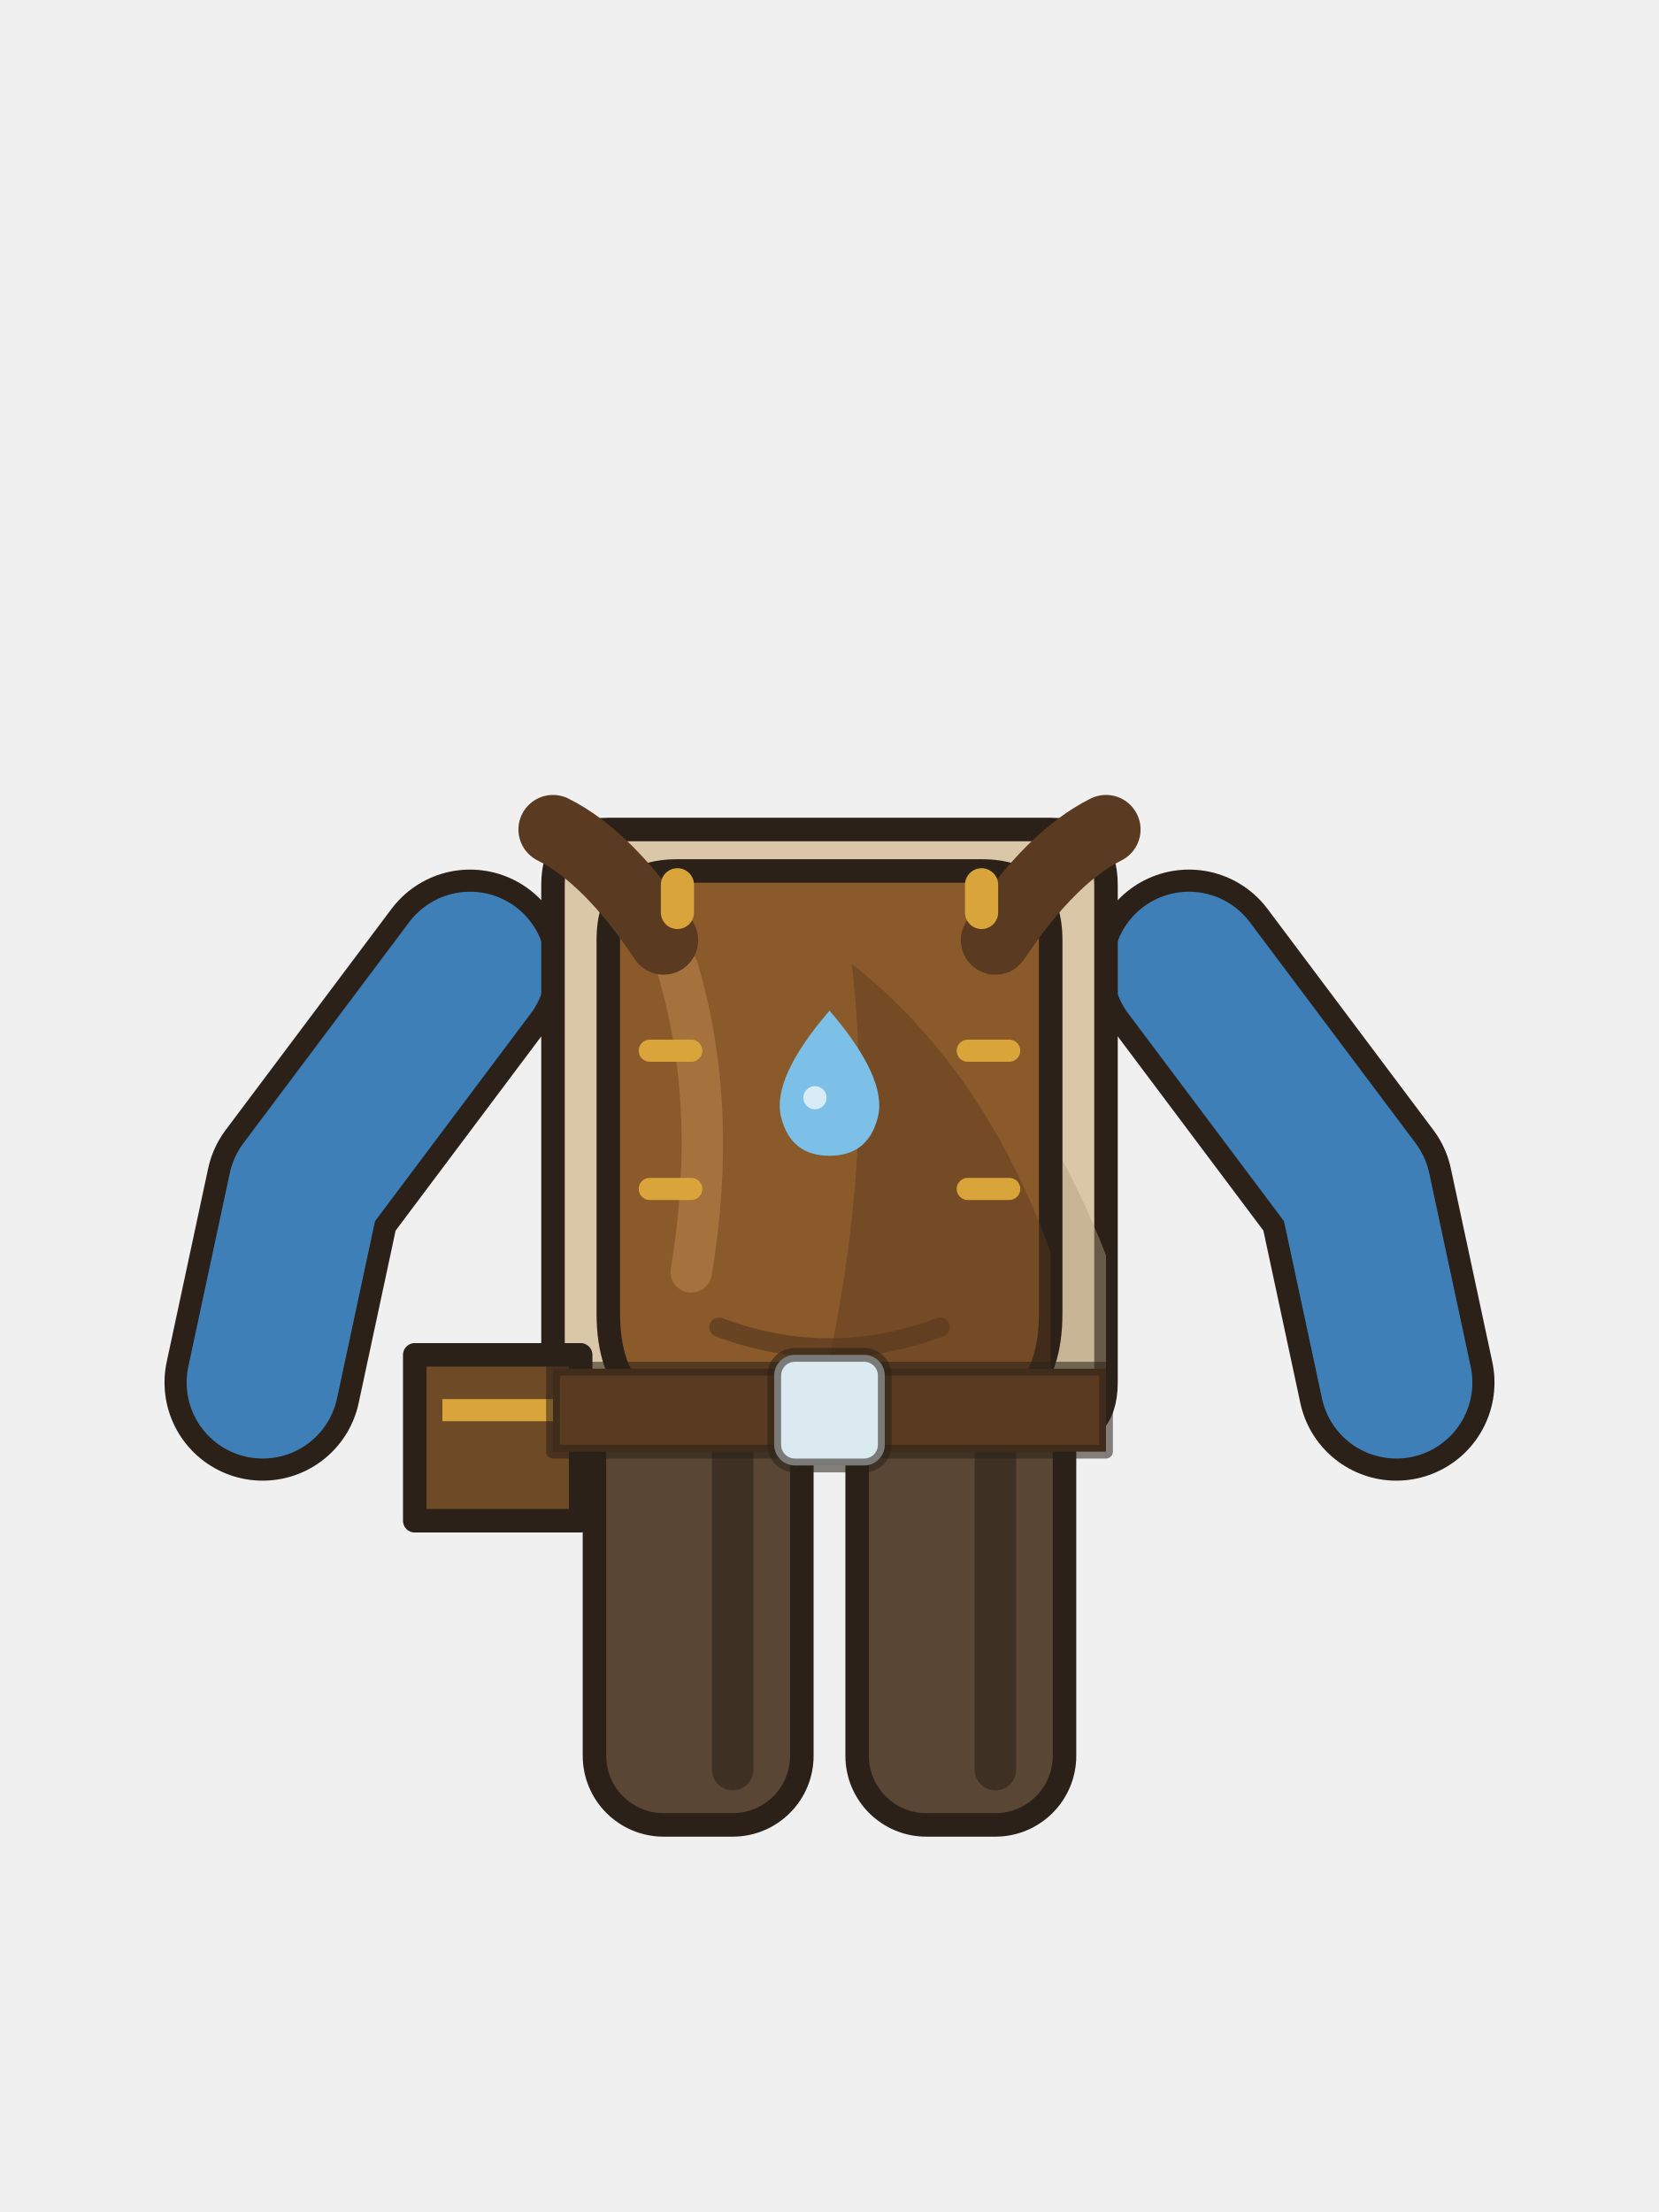
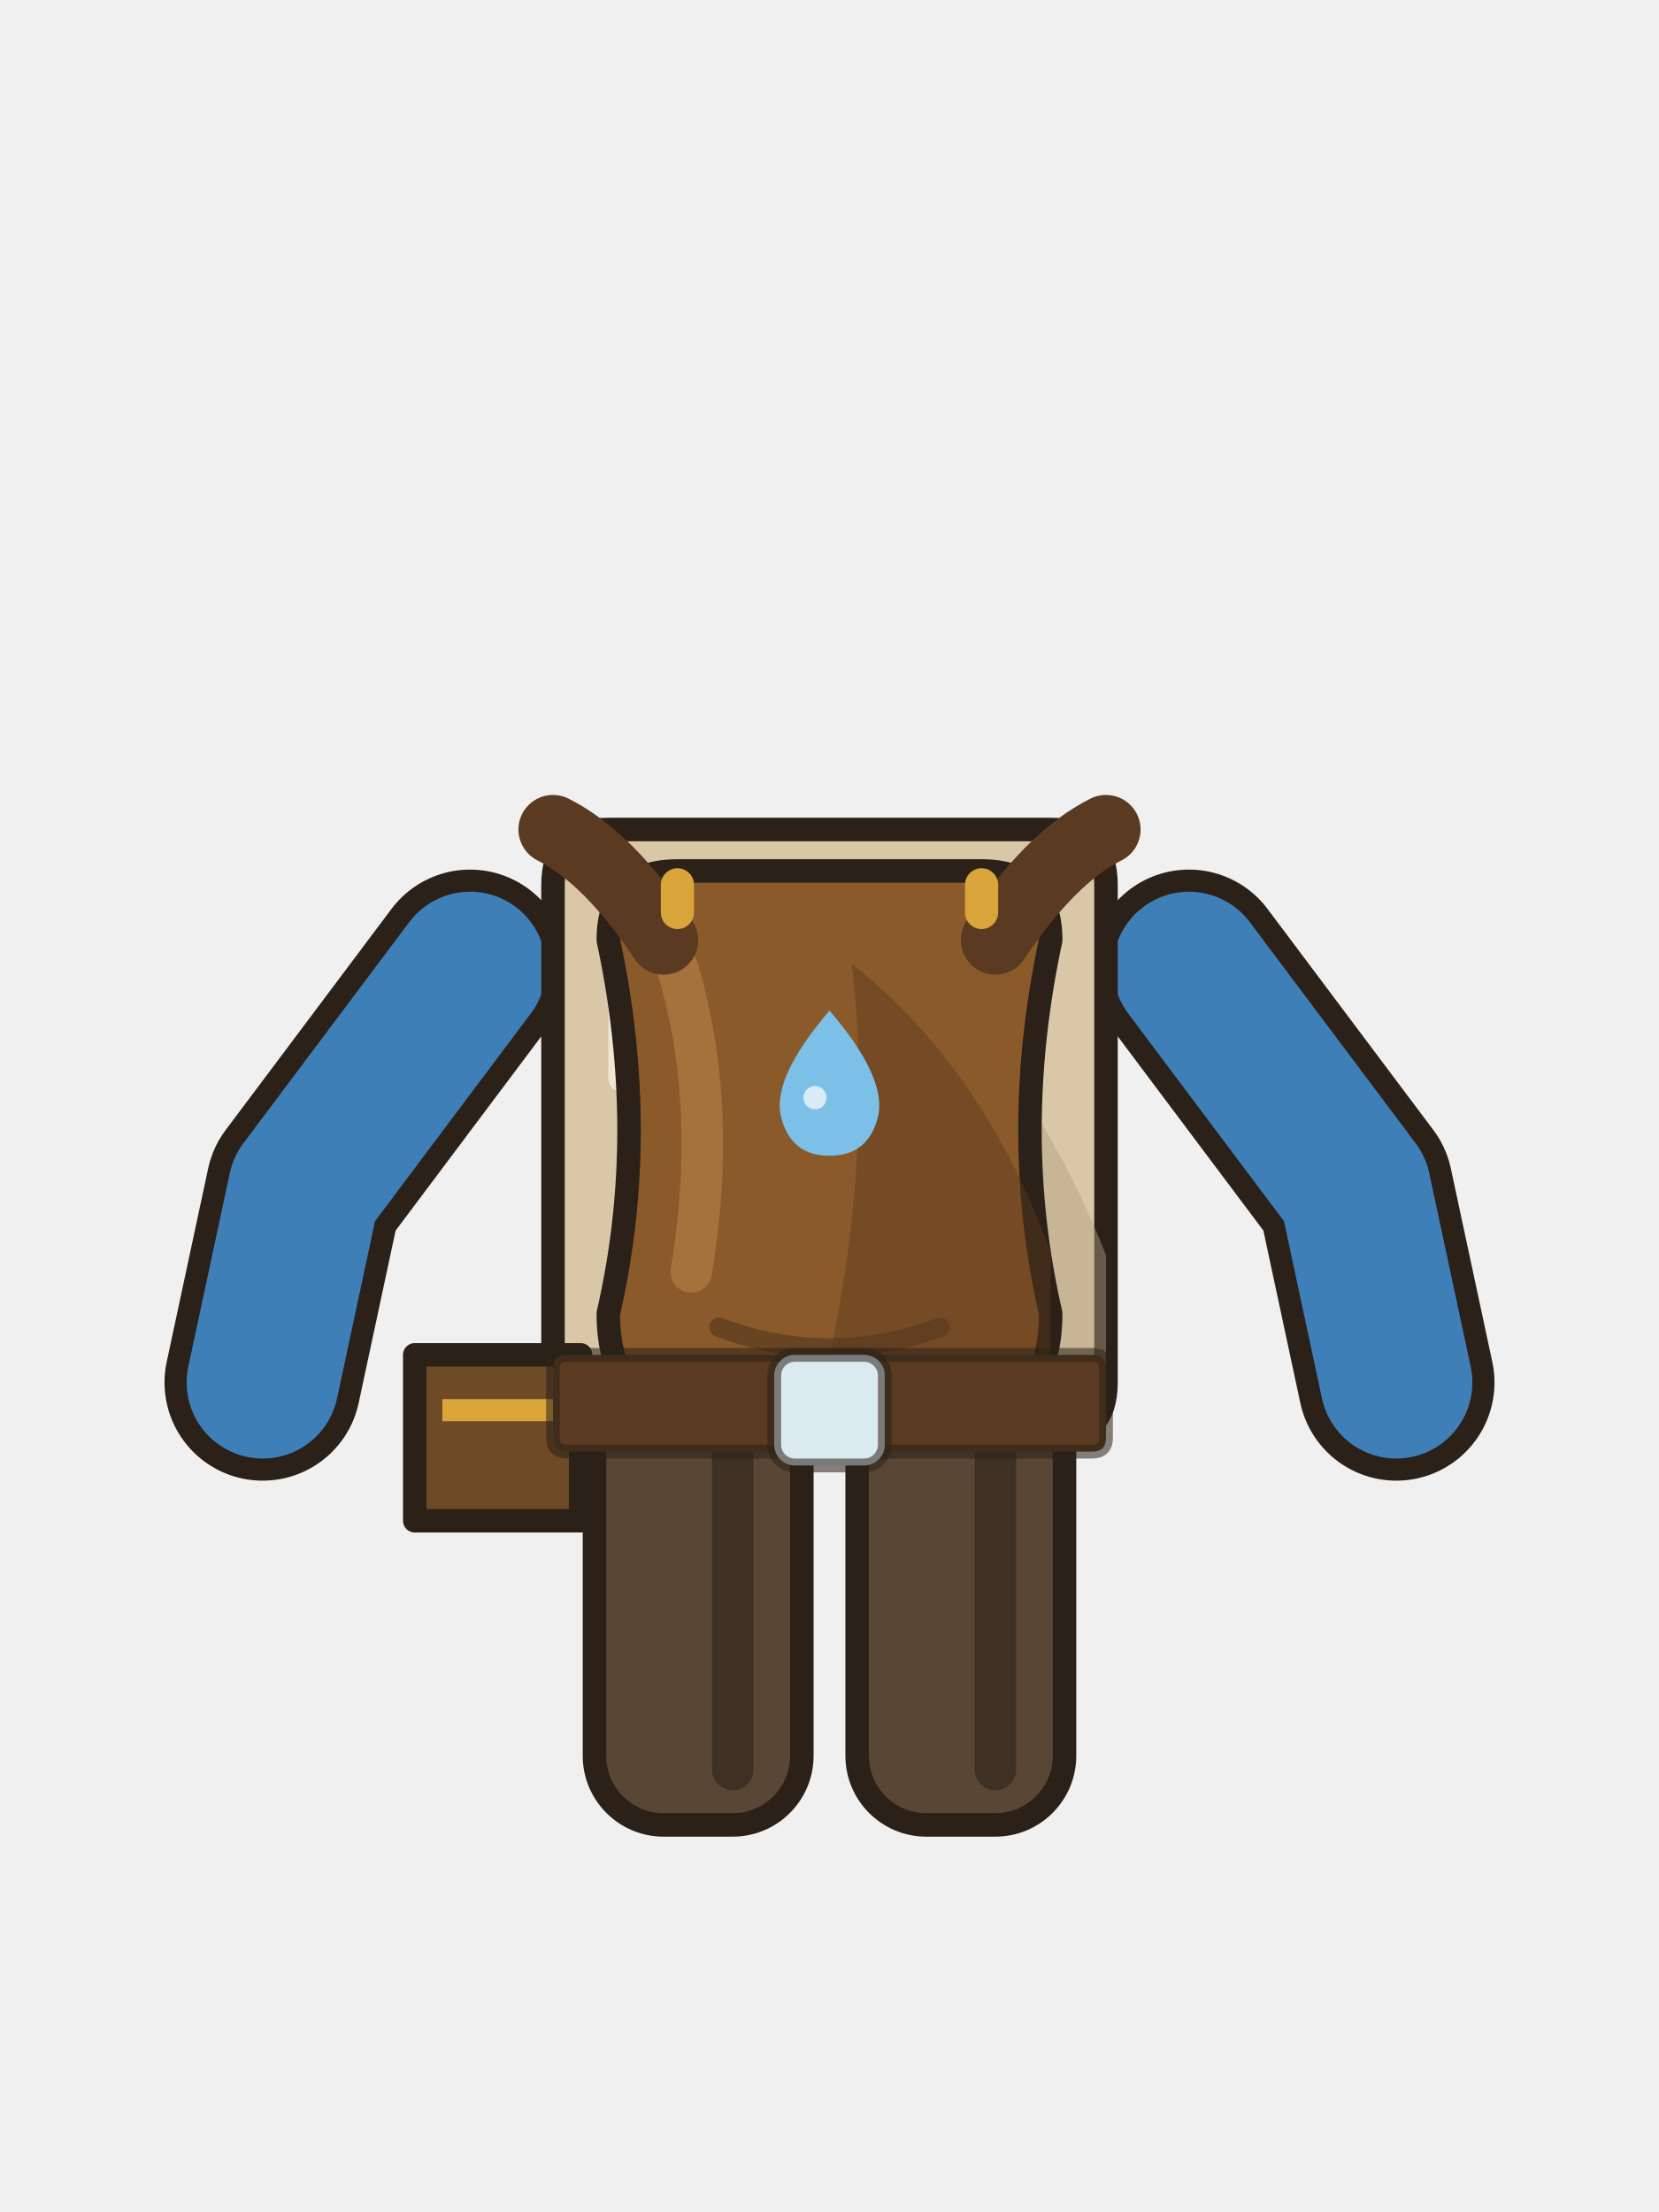
<svg xmlns="http://www.w3.org/2000/svg" width="120" height="160" viewBox="0 0 120 160">
  <rect x="43" y="100" width="15" height="32" rx="5" fill="#5a4634" stroke="#2b2118" stroke-width="1.7" stroke-linejoin="round" stroke-linecap="round" />
  <rect x="62" y="100" width="15" height="32" rx="5" fill="#5a4634" stroke="#2b2118" stroke-width="1.7" stroke-linejoin="round" stroke-linecap="round" />
  <path d="M53,104 v24 M72,104 v24" stroke="#3f3024" stroke-width="3" stroke-linecap="round" />
  <path d="M34,70 L22,86 L19,100" fill="none" stroke="#2b2118" stroke-width="14.2" stroke-linecap="round" stroke-linejoin="round" />
  <path d="M86,70 L98,86 L101,100" fill="none" stroke="#2b2118" stroke-width="14.2" stroke-linecap="round" stroke-linejoin="round" />
  <path d="M34,70 L22,86 L19,100" fill="none" stroke="#3f7fb8" stroke-width="11" stroke-linecap="round" stroke-linejoin="round" />
  <path d="M86,70 L98,86 L101,100" fill="none" stroke="#3f7fb8" stroke-width="11" stroke-linecap="round" stroke-linejoin="round" />
  <path d="M40,64 q0,-4 4,-4 h32 q4,0 4,4 v36 q0,4 -4,4 h-32 q-4,0 -4,-4z" fill="#d9c7a8" stroke="#2b2118" stroke-width="1.7" stroke-linejoin="round" stroke-linecap="round" />
  <path d="M62,66.6 q12,8.8 18,24.2 v13.2 q-14,0 -20,-4.4 q4,-17.6 2,-33z" fill="#b39f80" opacity=".45" />
  <path d="M45,68 v10" stroke="#efe6d4" stroke-width="2" stroke-linecap="round" />
  <path d="M50,88 q3,5 0,11" fill="none" stroke="#b39f80" stroke-width="1.2" stroke-linecap="round" opacity=".7" />
  <path d="M56,88 q3,5 0,11" fill="none" stroke="#b39f80" stroke-width="1.2" stroke-linecap="round" opacity=".7" />
-   <path d="M44,68 q0,-5 5,-5 h22 q5,0 5,5 v27 q0,8 -8,8 h-16 q-8,0 -8,-8z" fill="#8a5a2b" stroke="#2b2118" stroke-width="1.7" stroke-linejoin="round" stroke-linecap="round" />
+   <path d="M44,68 q0,-5 5,-5 h22 q5,0 5,5 q-3,14 0,27 q0,8 -8,8 h-16 q-8,0 -8,-8 q3,-13 0,-27z" fill="#8a5a2b" stroke="#2b2118" stroke-width="1.7" stroke-linejoin="round" stroke-linecap="round" />
  <path d="M61.6,69.7 q9.6,7.6 14.4,20.9 v11.4 q-11.2,0 -16,-3.8 q3.2,-15.2 1.6,-28.5z" fill="#5a3a20" opacity=".45" />
  <path d="M49,70 q3,10 1,22" fill="none" stroke="#b07a45" stroke-width="3" stroke-linecap="round" opacity=".7" />
  <path d="M52,96 q8,3 16,0" fill="none" stroke="#5a3a20" stroke-width="1.4" stroke-linecap="round" opacity=".7" />
-   <path d="M47,76 h3 M47,86 h3 M70,76 h3 M70,86 h3" stroke="#d9a53a" stroke-width="1.6" stroke-linecap="round" />
  <path d="M40,60 q4,2 8,8 M80,60 q-4,2 -8,8" stroke="#5a3a20" stroke-width="5" stroke-linecap="round" />
  <path d="M49,66 v-2 M71,66 v-2" stroke="#d9a53a" stroke-width="2.4" stroke-linecap="round" />
  <path d="M30,98 h12 v12 h-12z" fill="#6f4a26" stroke="#2b2118" stroke-width="1.7" stroke-linejoin="round" stroke-linecap="round" />
  <path d="M32,102 h8" stroke="#d9a53a" stroke-width="1.6" />
-   <path d="M40,99 h40 v6 h-40z" fill="#5a3a20" stroke="#2b2118" stroke-width="1" stroke-opacity=".55" stroke-linejoin="round" stroke-linecap="round" />
+   <path d="M40,99 q0,-1 1,-1 h38 q1,0 1,1 v5 q0,1 -1,1 h-38 q-1,0 -1,-1z" fill="#5a3a20" stroke="#2b2118" stroke-width="1" stroke-opacity=".55" stroke-linejoin="round" stroke-linecap="round" />
  <rect x="56" y="98" width="8" height="8" rx="1.5" fill="#dbe9f0" stroke="#2b2118" stroke-width="1" stroke-opacity=".55" stroke-linejoin="round" stroke-linecap="round" />
  <g transform="translate(60,78) scale(0.7)">
    <path d="M0,-7 q6,7 5,11 q-1,4 -5,4 q-4,0 -5,-4 q-1,-4 5,-11z" fill="#7cc0e8" />
    <circle cx="-1.5" cy="2" r="1.2" fill="#fff" opacity=".7" />
  </g>
</svg>
